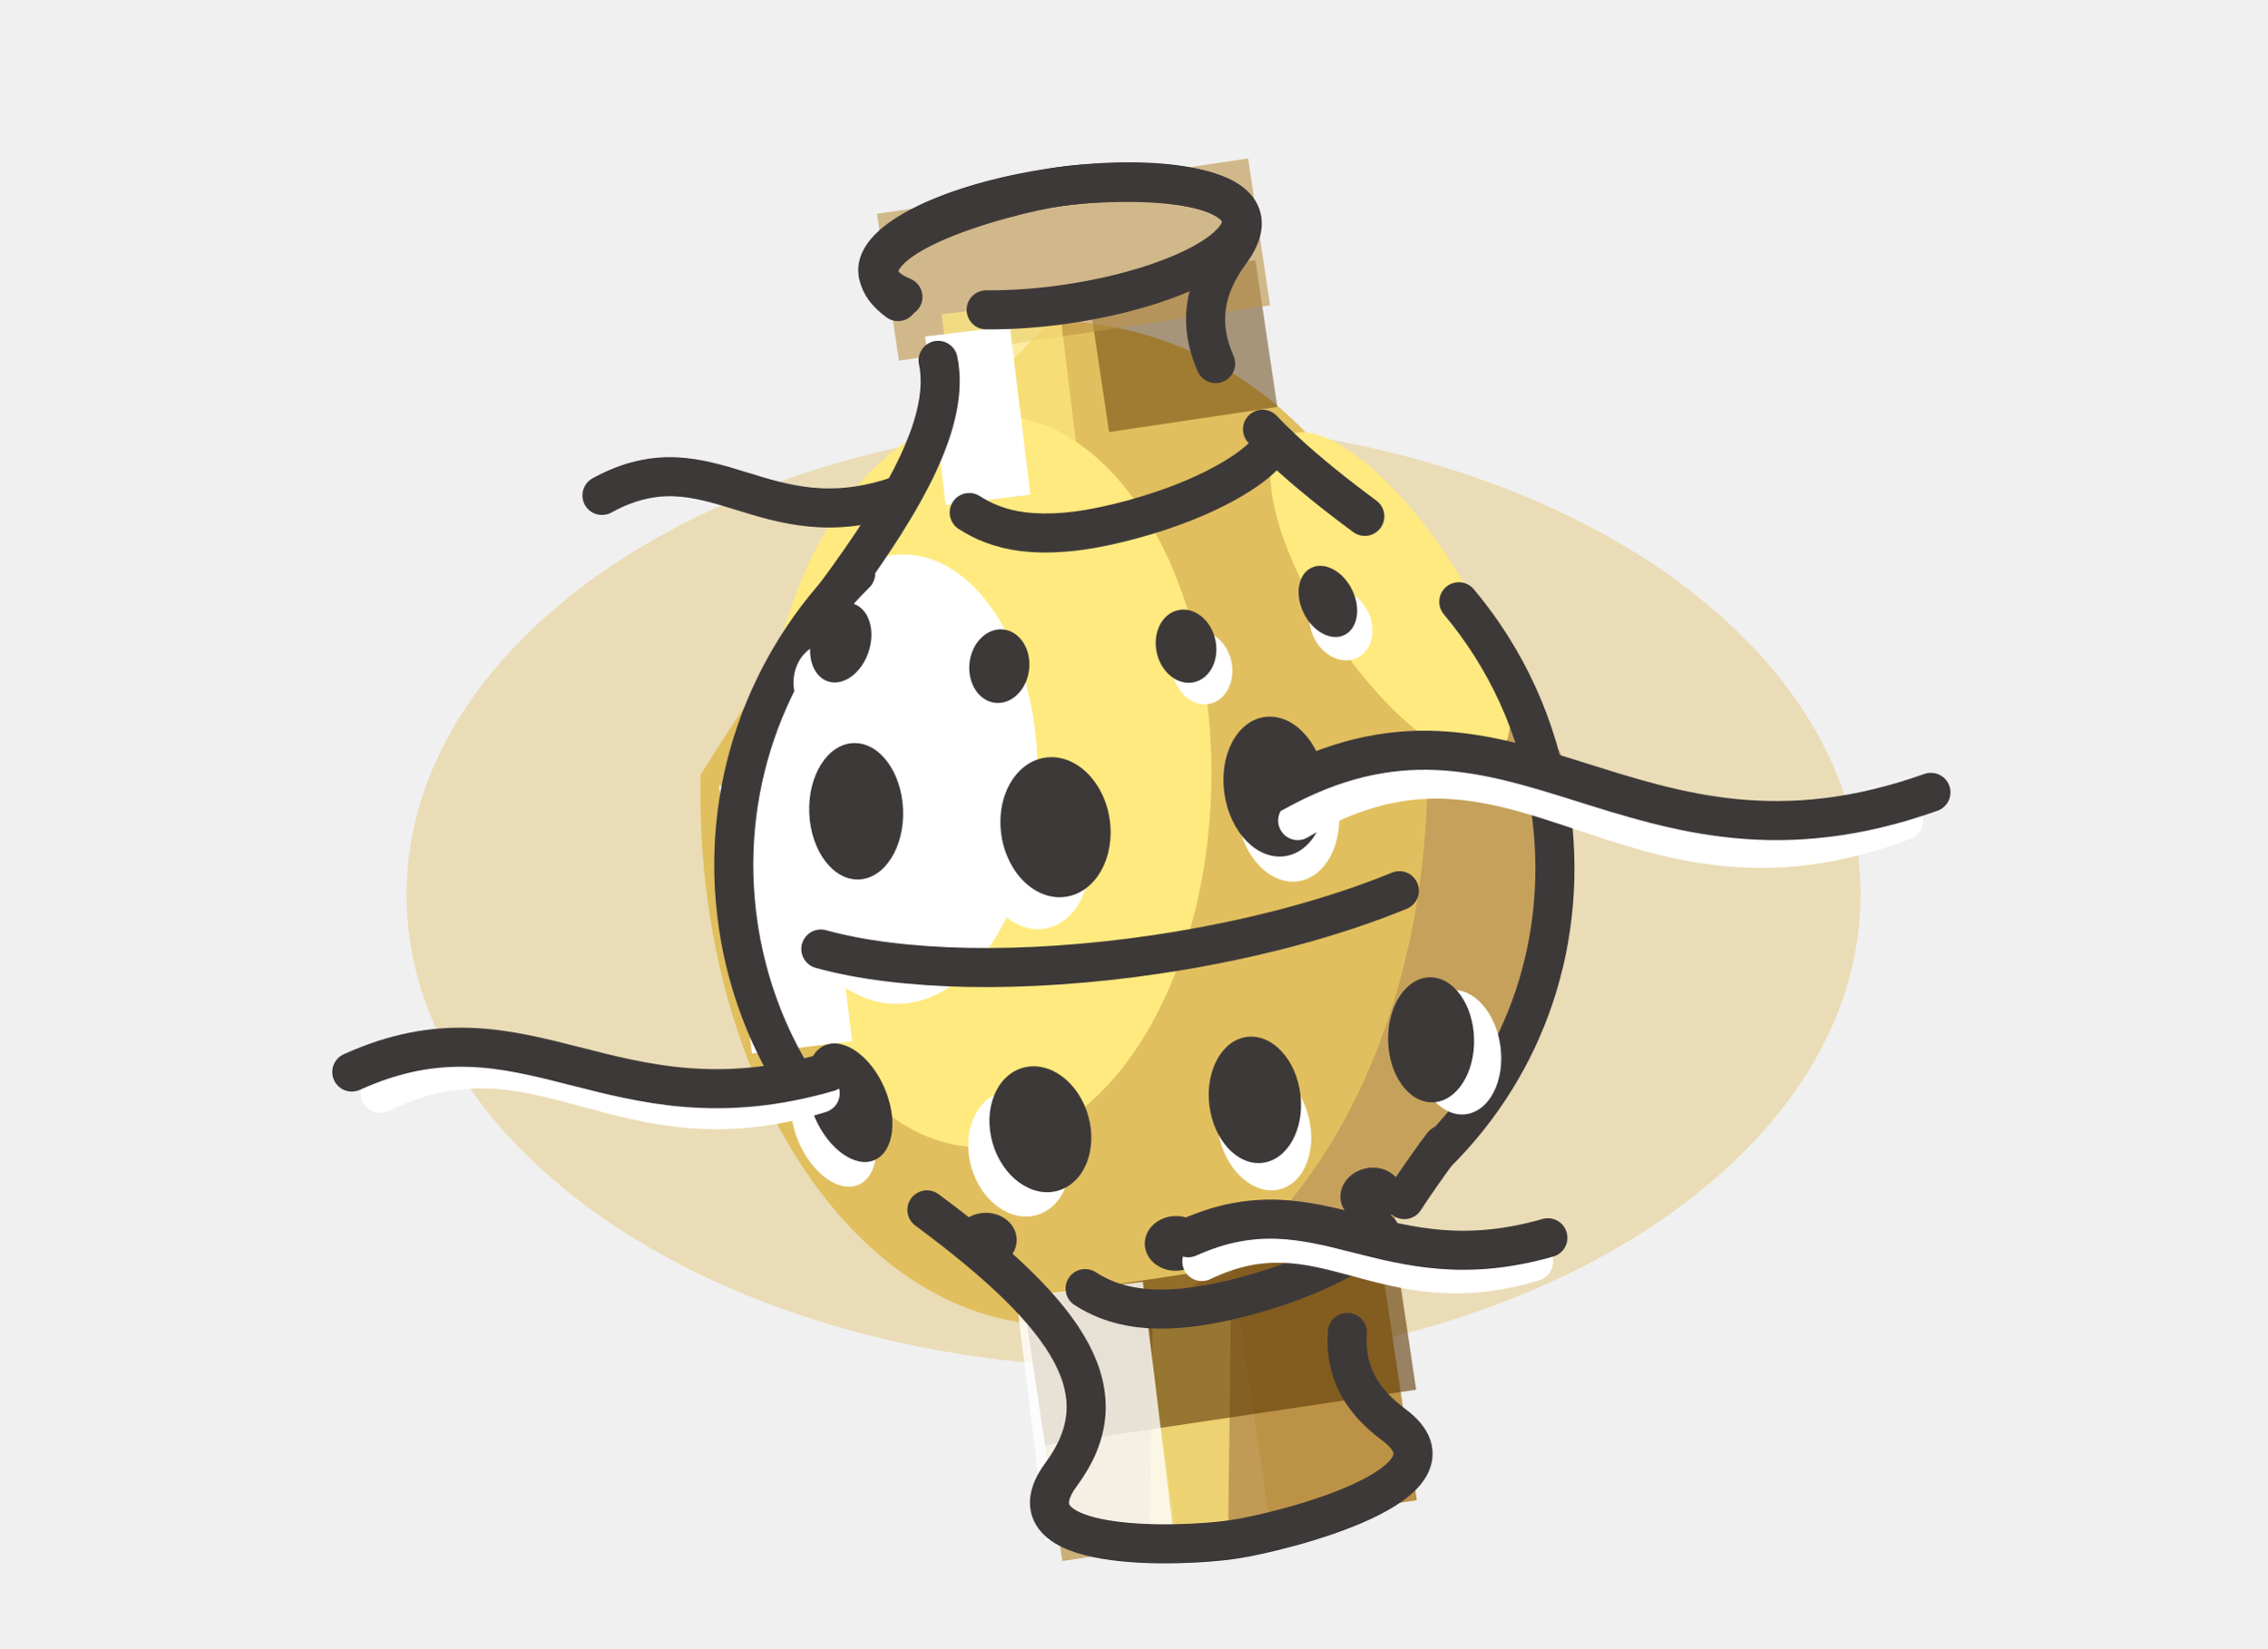
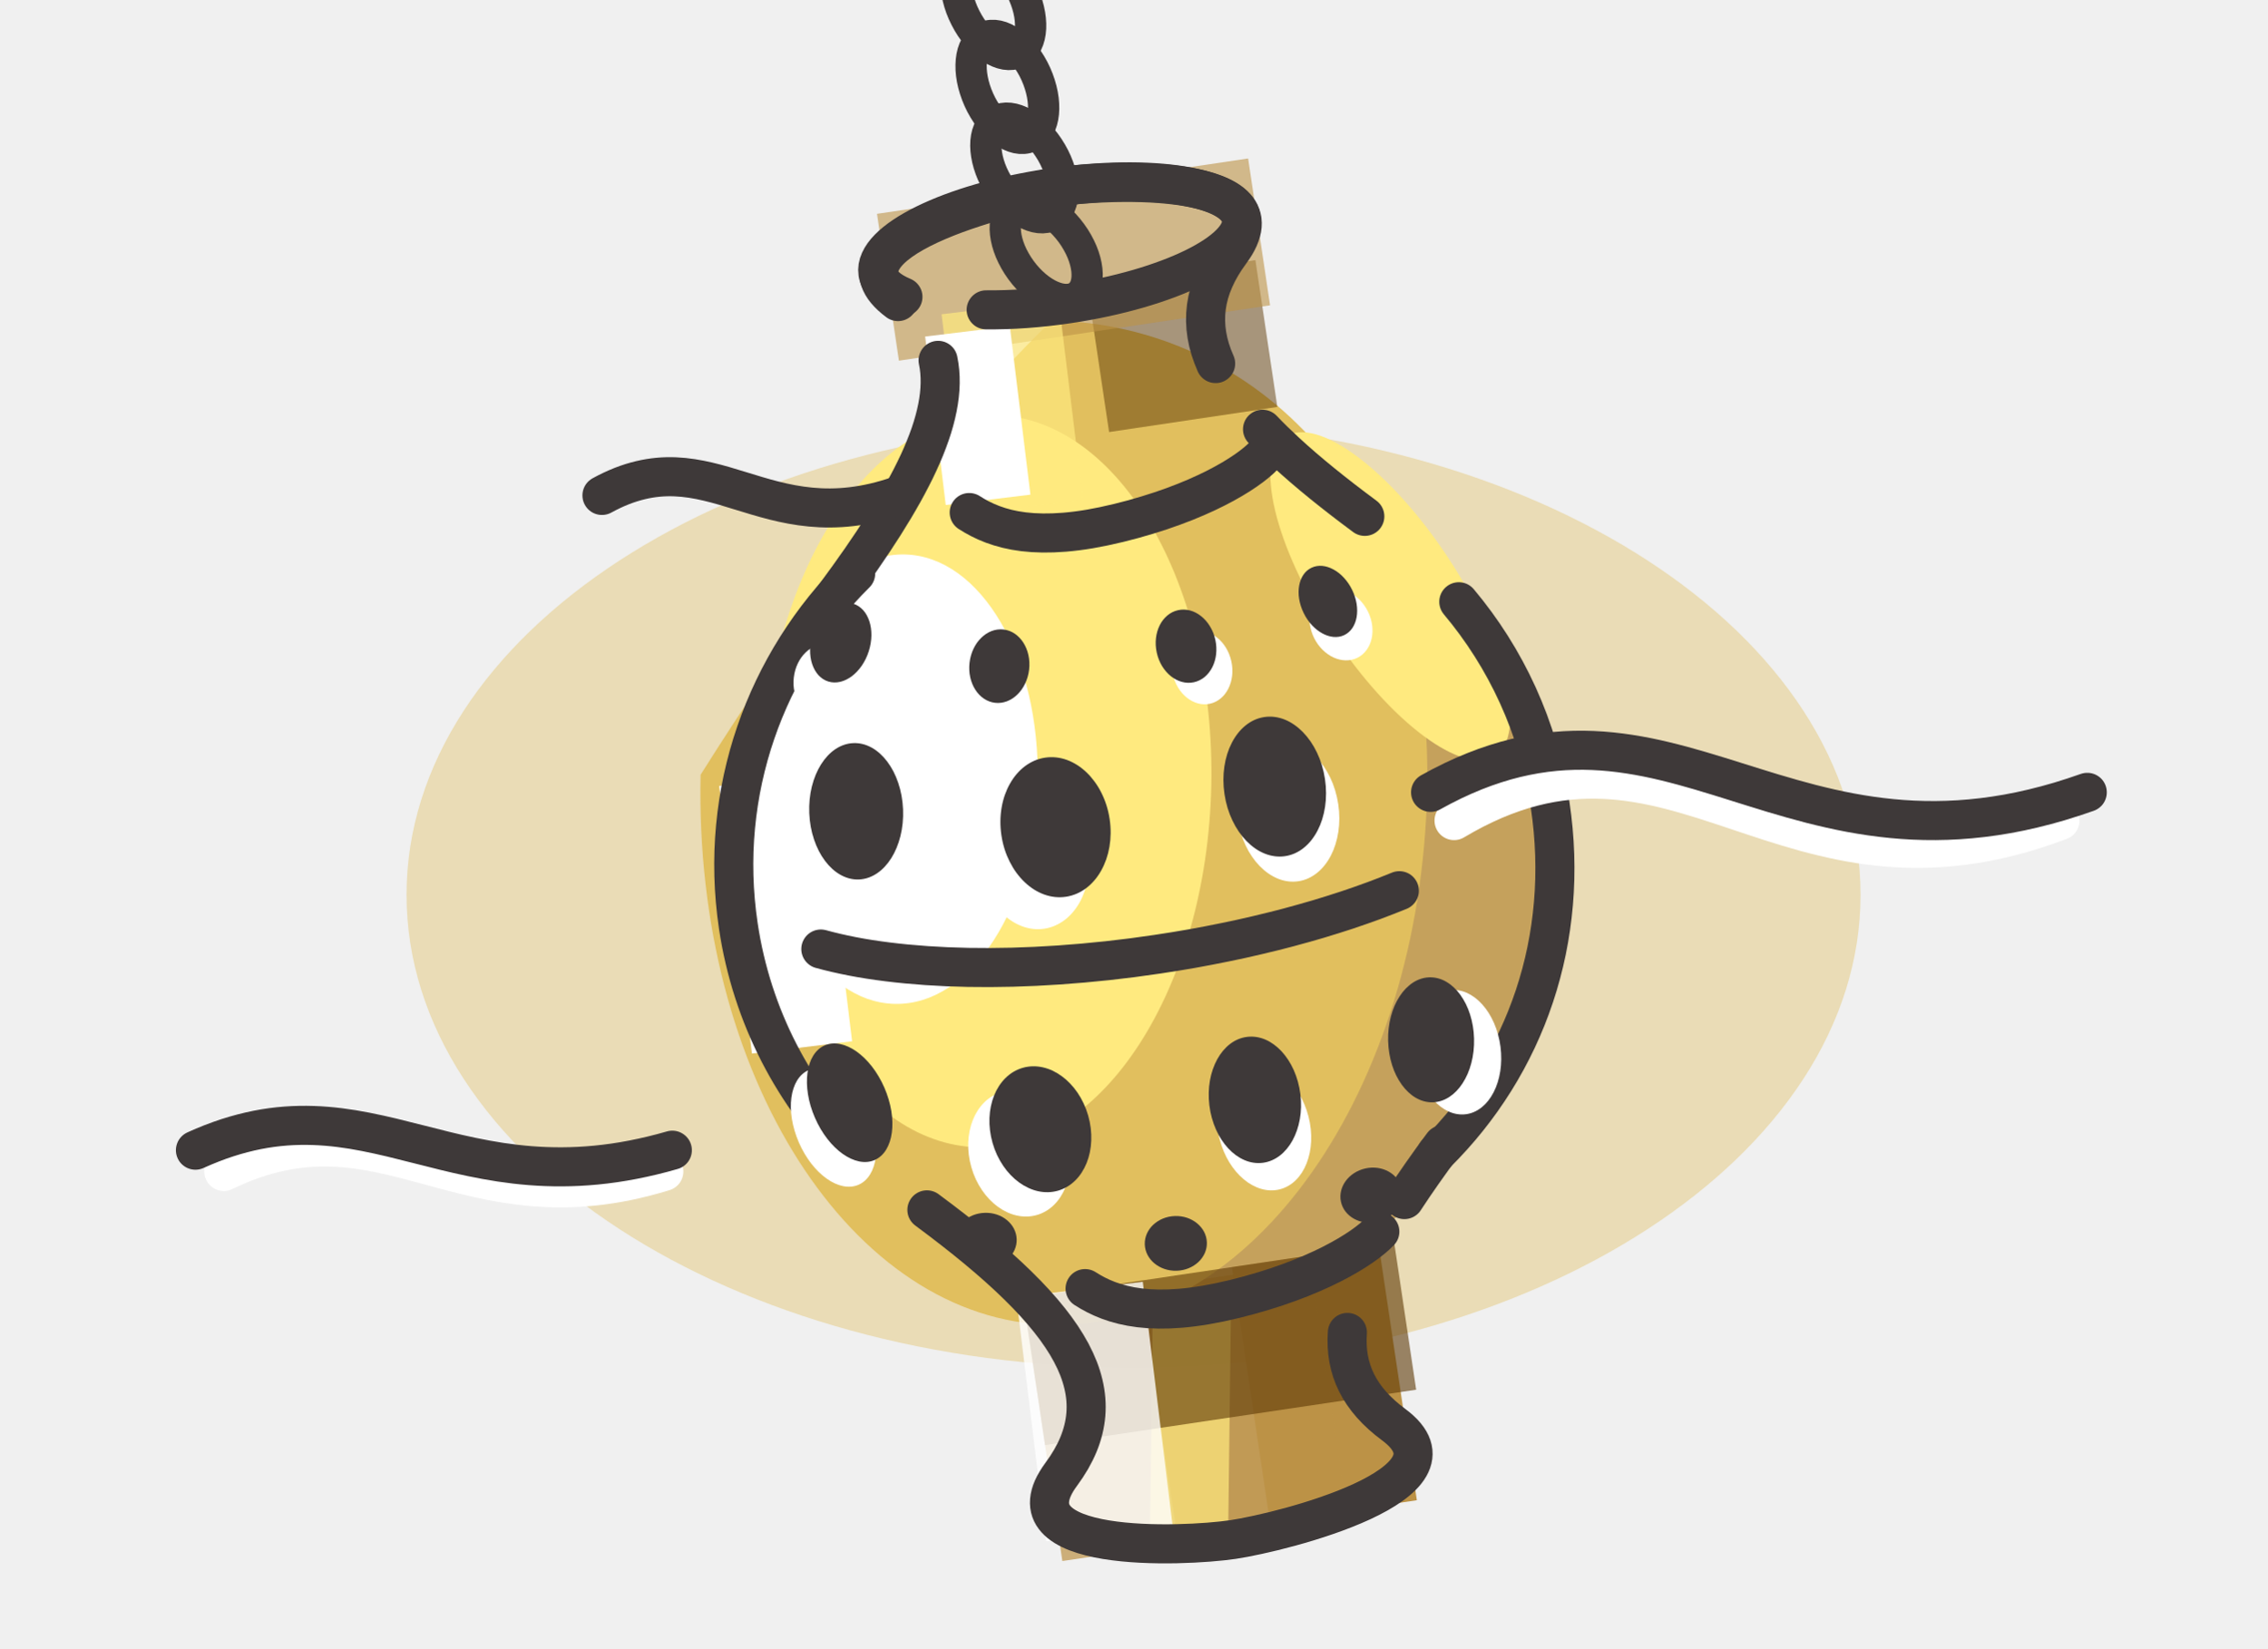
<svg xmlns="http://www.w3.org/2000/svg" width="290" height="211" viewBox="0 0 290 211" fill="none">
-   <ellipse opacity="0.4" cx="145" cy="114.5" rx="93" ry="60.5" fill="#E1BF5E" />
-   <path opacity="0.8" d="M199.319 101.577C198.466 139.891 174.974 170.444 146.846 169.819C118.718 169.193 96.607 137.626 97.459 99.311C98.311 60.996 148.372 64.874 176.5 65.5C204.553 102.621 200.105 94.651 199.319 101.577Z" fill="#BC9246" />
-   <rect x="157.577" y="162.136" width="19" height="33" transform="rotate(-8.48913 157.577 162.136)" fill="#BC9246" />
-   <rect opacity="0.7" x="145.856" y="164.896" width="19" height="33" transform="rotate(-8.48913 145.856 164.896)" fill="#BC9246" />
-   <rect opacity="0.7" x="131.021" y="167.111" width="37" height="33" transform="rotate(-8.48913 131.021 167.111)" fill="#BC9246" />
-   <path d="M182.559 101.204C181.707 139.518 160.211 170.116 134.545 169.545C108.88 168.974 88.765 137.451 89.617 99.137C101.038 80.931 117.775 57.35 134.545 41C160.21 41.571 183.412 62.889 182.559 101.204Z" fill="#E1BF5E" />
-   <ellipse cx="126.201" cy="99.95" rx="28.749" ry="46.873" transform="rotate(1.27416 126.201 99.9504)" fill="#FFEA7F" />
-   <ellipse cx="115.096" cy="99.704" rx="17.641" ry="28.762" transform="rotate(1.27416 115.096 99.7035)" fill="white" />
-   <rect opacity="0.5" x="139.067" y="36.492" width="21.76" height="19" transform="rotate(-8.48913 139.067 36.4919)" fill="#5D3905" />
-   <rect opacity="0.6" x="112.184" y="27.36" width="48" height="19" transform="rotate(-8.48913 112.184 27.3604)" fill="#BC9246" />
-   <rect opacity="0.7" x="147.483" y="165.546" width="10" height="32" transform="rotate(0.711045 147.483 165.546)" fill="#FFEA7F" />
-   <rect opacity="0.7" x="120.443" y="40.213" width="15.078" height="25.742" transform="rotate(-6.96776 120.443 40.213)" fill="#FFEA7F" />
-   <ellipse cx="177.849" cy="76.286" rx="8.882" ry="24.426" transform="rotate(-33.3546 177.849 76.2859)" fill="#FFEA7F" />
-   <rect opacity="0.6" x="130.873" y="166.122" width="48" height="19" transform="rotate(-8.48913 130.873 166.122)" fill="#5D3905" />
-   <rect opacity="0.7" x="99.102" y="87.955" width="10" height="32" transform="rotate(0.711045 99.1021 87.9554)" fill="white" />
-   <rect x="118.343" y="43.062" width="10.911" height="21.715" transform="rotate(-6.96776 118.343 43.062)" fill="white" />
-   <rect x="92" y="100.566" width="12.91" height="34.497" transform="rotate(-6.96776 92 100.566)" fill="white" />
-   <rect opacity="0.8" x="130" y="166" width="16.305" height="31.453" transform="rotate(-6.96776 130 166)" fill="white" />
-   <path d="M109.45 73.394C97.967 84.766 91.872 101.269 94.441 118.478C96.179 130.125 101.618 140.304 109.387 148M183.72 147.618C195.203 136.245 200.859 120.187 198.29 102.978C196.807 93.039 192.629 84.17 186.608 77" stroke="#3E3939" stroke-width="5" stroke-linecap="round" stroke-linejoin="round" />
-   <path d="M115.499 37.987C113.634 37.209 112.489 36.176 112.302 34.926C111.691 30.829 121.601 25.955 134.437 24.039C147.274 22.123 158.176 23.891 158.787 27.988C159.399 32.084 149.488 36.959 136.652 38.874C132.919 39.432 129.35 39.677 126.15 39.645" stroke="#3E3939" stroke-width="5" stroke-linecap="round" stroke-linejoin="round" />
-   <path d="M105 121.437C115.066 124.233 130.783 124.681 148.063 122.102C159.885 120.337 170.593 117.431 179 113.974" stroke="#3E3939" stroke-width="5" stroke-linecap="round" stroke-linejoin="round" />
-   <path d="M176.503 157.598C174.409 159.797 168.31 163.667 157.914 166.219C147.519 168.77 142.272 167.125 138.802 164.888" stroke="#3E3939" stroke-width="5" stroke-linecap="round" stroke-linejoin="round" />
-   <path d="M161.681 58.292C159.587 60.491 153.487 64.361 143.092 66.913C132.697 69.464 127.449 67.819 123.98 65.582" stroke="#3E3939" stroke-width="5" stroke-linecap="round" stroke-linejoin="round" />
-   <path d="M118.569 154.814C137.324 168.698 143.325 178.418 135.752 188.648C128.179 198.878 151.296 197.956 157.725 196.996C164.154 196.037 188.511 189.873 178.281 182.301C173.874 179.039 172.009 175.21 172.356 170.5M184.562 146.481C182.73 148.955 181.088 151.291 179.645 153.5" stroke="#3E3939" stroke-width="5" stroke-linecap="round" stroke-linejoin="round" />
-   <path d="M174.583 66.073C170.662 63.171 167.298 60.45 164.5 57.869C163.415 56.868 162.415 55.889 161.5 54.927M114.871 38.587C104.641 31.014 128.998 24.851 135.427 23.891C141.855 22.932 164.972 22.009 157.4 32.239C153.909 36.955 153.302 41.563 155.5 46.52M106.833 76.185C116.216 63.51 121.553 53.531 120 46.11" stroke="#3E3939" stroke-width="5" stroke-linecap="round" stroke-linejoin="round" />
-   <ellipse cx="164.757" cy="103.861" rx="6.5" ry="9" transform="rotate(-8.48913 164.757 103.861)" fill="white" />
-   <ellipse cx="163.061" cy="100.653" rx="6.5" ry="9" transform="rotate(-8.48913 163.061 100.653)" fill="#3E3939" />
-   <ellipse cx="186.485" cy="134.642" rx="5.5" ry="8" transform="rotate(-7.40289 186.485 134.642)" fill="white" />
-   <ellipse cx="183.063" cy="133.055" rx="5.5" ry="8" transform="rotate(-1.46413 183.063 133.055)" fill="#3E3939" />
-   <ellipse cx="161.698" cy="144.322" rx="5.864" ry="8.119" transform="rotate(-14.3898 161.698 144.322)" fill="white" />
-   <ellipse cx="160.522" cy="140.735" rx="5.864" ry="8.119" transform="rotate(-7.00832 160.522 140.735)" fill="#3E3939" />
-   <ellipse cx="132.252" cy="109.935" rx="7" ry="9" transform="rotate(-8.48913 132.252 109.935)" fill="white" />
-   <ellipse cx="135.02" cy="105.849" rx="7" ry="9" transform="rotate(-8.48913 135.02 105.849)" fill="#3E3939" />
-   <ellipse cx="130.369" cy="147.615" rx="6.361" ry="8.178" transform="rotate(-16.0036 130.369 147.615)" fill="white" />
-   <ellipse cx="133.081" cy="144.499" rx="6.361" ry="8.178" transform="rotate(-16.0036 133.081 144.499)" fill="#3E3939" />
-   <ellipse cx="107.359" cy="107.973" rx="6.003" ry="8.732" transform="rotate(-2.37159 107.359 107.973)" fill="white" />
-   <ellipse cx="109.517" cy="103.81" rx="6.003" ry="8.732" transform="rotate(-2.37159 109.517 103.81)" fill="#3E3939" />
-   <ellipse cx="106.63" cy="144.267" rx="4.841" ry="8" transform="rotate(-23.51 106.63 144.267)" fill="white" />
-   <ellipse cx="108.685" cy="141.104" rx="4.841" ry="8" transform="rotate(-23.51 108.685 141.104)" fill="#3E3939" />
-   <ellipse cx="126.35" cy="89.129" rx="3.836" ry="4.722" transform="rotate(6.55545 126.35 89.1289)" fill="white" />
-   <ellipse cx="105.35" cy="87.129" rx="3.836" ry="4.722" transform="rotate(6.55545 105.35 87.1289)" fill="white" />
-   <ellipse cx="127.83" cy="85.241" rx="3.836" ry="4.722" transform="rotate(6.55545 127.83 85.2406)" fill="#3E3939" />
-   <ellipse cx="153.762" cy="85.436" rx="3.836" ry="4.722" transform="rotate(-12.4199 153.762 85.4365)" fill="white" />
-   <ellipse cx="171.538" cy="79.937" rx="3.836" ry="4.722" transform="rotate(-26.4605 171.538 79.9366)" fill="white" />
-   <ellipse cx="151.715" cy="82.687" rx="3.836" ry="4.722" transform="rotate(-12.4199 151.715 82.6867)" fill="#3E3939" />
-   <ellipse cx="175.414" cy="152.933" rx="3.973" ry="3.501" transform="rotate(-12.5236 175.414 152.933)" fill="#3E3939" />
-   <ellipse cx="150.408" cy="159.105" rx="3.973" ry="3.501" transform="rotate(-1.73733 150.408 159.105)" fill="#3E3939" />
-   <ellipse cx="126.081" cy="158.692" rx="3.973" ry="3.501" transform="rotate(-1.73733 126.081 158.692)" fill="#3E3939" />
-   <ellipse rx="3.752" ry="5.229" transform="matrix(0.955529 0.294897 -0.303727 0.952759 107.546 82.2258)" fill="#3E3939" />
-   <ellipse rx="3.437" ry="4.792" transform="matrix(0.904099 -0.427322 0.436675 0.899619 169.86 76.9556)" fill="#3E3939" />
-   <path d="M166 105C194.5 88 208 118.5 243.5 105" stroke="white" stroke-width="5" stroke-linecap="round" stroke-linejoin="round" />
-   <path d="M163 101.387C193.89 84.124 208.523 115.097 247 101.387" stroke="#3E3939" stroke-width="5" stroke-linecap="round" stroke-linejoin="round" />
-   <path d="M48.631 139.901C69.327 129.869 79.131 147.867 104.911 139.901" stroke="white" stroke-width="5" stroke-linecap="round" stroke-linejoin="round" />
-   <path d="M45 137.179C67.432 126.992 78.058 145.268 106 137.179" stroke="#3E3939" stroke-width="5" stroke-linecap="round" stroke-linejoin="round" />
-   <path d="M153.738 161.426C169.345 153.902 176.738 167.4 196.178 161.426" stroke="white" stroke-width="5" stroke-linecap="round" stroke-linejoin="round" />
-   <path d="M152 158.384C168.916 150.744 176.929 164.451 198 158.384" stroke="#3E3939" stroke-width="5" stroke-linecap="round" stroke-linejoin="round" />
-   <path d="M77 63.394C90.974 55.722 97.594 69.487 115 63.394" stroke="#3E3939" stroke-width="5" stroke-linecap="round" stroke-linejoin="round" />
+   <g clip-path="url(#clip0)">
+     <ellipse opacity="0.4" cx="145" cy="114.5" rx="93" ry="60.5" fill="#E1BF5E" />
+     <path opacity="0.8" d="M199.319 101.577C198.466 139.891 174.974 170.444 146.846 169.819C118.718 169.193 96.607 137.626 97.459 99.311C98.311 60.996 148.372 64.874 176.5 65.5C204.553 102.621 200.105 94.651 199.319 101.577Z" fill="#BC9246" />
+     <rect x="157.577" y="162.136" width="19" height="33" transform="rotate(-8.48913 157.577 162.136)" fill="#BC9246" />
+     <rect opacity="0.7" x="145.856" y="164.896" width="19" height="33" transform="rotate(-8.48913 145.856 164.896)" fill="#BC9246" />
+     <rect opacity="0.7" x="131.021" y="167.111" width="37" height="33" transform="rotate(-8.48913 131.021 167.111)" fill="#BC9246" />
+     <path d="M182.559 101.204C181.707 139.518 160.211 170.116 134.545 169.545C108.88 168.974 88.765 137.451 89.617 99.137C101.038 80.931 117.775 57.35 134.545 41C160.21 41.571 183.412 62.889 182.559 101.204Z" fill="#E1BF5E" />
+     <ellipse cx="126.201" cy="99.95" rx="28.749" ry="46.873" transform="rotate(1.27416 126.201 99.9504)" fill="#FFEA7F" />
+     <ellipse cx="115.096" cy="99.704" rx="17.641" ry="28.762" transform="rotate(1.27416 115.096 99.7035)" fill="white" />
+     <rect opacity="0.5" x="139.067" y="36.492" width="21.76" height="19" transform="rotate(-8.48913 139.067 36.4919)" fill="#5D3905" />
+     <rect opacity="0.6" x="112.184" y="27.36" width="48" height="19" transform="rotate(-8.48913 112.184 27.3604)" fill="#BC9246" />
+     <rect opacity="0.7" x="147.483" y="165.546" width="10" height="32" transform="rotate(0.711045 147.483 165.546)" fill="#FFEA7F" />
+     <rect opacity="0.7" x="120.443" y="40.213" width="15.078" height="25.742" transform="rotate(-6.96776 120.443 40.213)" fill="#FFEA7F" />
+     <ellipse cx="177.849" cy="76.286" rx="8.882" ry="24.426" transform="rotate(-33.3546 177.849 76.2859)" fill="#FFEA7F" />
+     <rect opacity="0.6" x="130.873" y="166.122" width="48" height="19" transform="rotate(-8.48913 130.873 166.122)" fill="#5D3905" />
+     <rect opacity="0.7" x="99.102" y="87.955" width="10" height="32" transform="rotate(0.711045 99.1021 87.9554)" fill="white" />
+     <rect x="118.343" y="43.062" width="10.911" height="21.715" transform="rotate(-6.96776 118.343 43.062)" fill="white" />
+     <rect x="92" y="100.566" width="12.91" height="34.497" transform="rotate(-6.96776 92 100.566)" fill="white" />
+     <rect opacity="0.8" x="130" y="166" width="16.305" height="31.453" transform="rotate(-6.96776 130 166)" fill="white" />
+     <path d="M109.45 73.394C97.967 84.766 91.872 101.269 94.441 118.478C96.179 130.125 101.618 140.304 109.387 148M183.72 147.618C195.203 136.245 200.859 120.187 198.29 102.978C196.807 93.039 192.629 84.17 186.608 77" stroke="#3E3939" stroke-width="5" stroke-linecap="round" stroke-linejoin="round" />
+     <path d="M115.499 37.987C113.634 37.209 112.489 36.176 112.302 34.926C111.691 30.829 121.601 25.955 134.437 24.039C147.274 22.123 158.176 23.891 158.787 27.988C159.399 32.084 149.488 36.959 136.652 38.874C132.919 39.432 129.35 39.677 126.15 39.645" stroke="#3E3939" stroke-width="5" stroke-linecap="round" stroke-linejoin="round" />
+     <path d="M105 121.437C115.066 124.233 130.783 124.681 148.063 122.102C159.885 120.337 170.593 117.431 179 113.974" stroke="#3E3939" stroke-width="5" stroke-linecap="round" stroke-linejoin="round" />
+     <path d="M176.503 157.598C174.409 159.797 168.31 163.667 157.914 166.219C147.519 168.77 142.272 167.125 138.802 164.888" stroke="#3E3939" stroke-width="5" stroke-linecap="round" stroke-linejoin="round" />
+     <path d="M161.681 58.292C159.587 60.491 153.487 64.361 143.092 66.913C132.697 69.464 127.449 67.819 123.98 65.582" stroke="#3E3939" stroke-width="5" stroke-linecap="round" stroke-linejoin="round" />
+     <path d="M118.569 154.814C137.324 168.698 143.325 178.418 135.752 188.648C128.179 198.878 151.296 197.956 157.725 196.996C164.154 196.037 188.511 189.873 178.281 182.301C173.874 179.039 172.009 175.21 172.356 170.5M184.562 146.481C182.73 148.955 181.088 151.291 179.645 153.5" stroke="#3E3939" stroke-width="5" stroke-linecap="round" stroke-linejoin="round" />
+     <path d="M174.583 66.073C170.662 63.171 167.298 60.45 164.5 57.869C163.415 56.868 162.415 55.889 161.5 54.927M114.871 38.587C104.641 31.014 128.998 24.851 135.427 23.891C141.855 22.932 164.972 22.009 157.4 32.239C153.909 36.955 153.302 41.563 155.5 46.52M106.833 76.185C116.216 63.51 121.553 53.531 120 46.11" stroke="#3E3939" stroke-width="5" stroke-linecap="round" stroke-linejoin="round" />
+     <ellipse cx="164.757" cy="103.861" rx="6.5" ry="9" transform="rotate(-8.48913 164.757 103.861)" fill="white" />
+     <ellipse cx="163.061" cy="100.653" rx="6.5" ry="9" transform="rotate(-8.48913 163.061 100.653)" fill="#3E3939" />
+     <ellipse cx="186.485" cy="134.642" rx="5.5" ry="8" transform="rotate(-7.40289 186.485 134.642)" fill="white" />
+     <ellipse cx="183.063" cy="133.055" rx="5.5" ry="8" transform="rotate(-1.46413 183.063 133.055)" fill="#3E3939" />
+     <ellipse cx="161.698" cy="144.322" rx="5.864" ry="8.119" transform="rotate(-14.3898 161.698 144.322)" fill="white" />
+     <ellipse cx="160.522" cy="140.735" rx="5.864" ry="8.119" transform="rotate(-7.00832 160.522 140.735)" fill="#3E3939" />
+     <ellipse cx="132.252" cy="109.935" rx="7" ry="9" transform="rotate(-8.48913 132.252 109.935)" fill="white" />
+     <ellipse cx="135.02" cy="105.849" rx="7" ry="9" transform="rotate(-8.48913 135.02 105.849)" fill="#3E3939" />
+     <ellipse cx="130.369" cy="147.615" rx="6.361" ry="8.178" transform="rotate(-16.0036 130.369 147.615)" fill="white" />
+     <ellipse cx="133.081" cy="144.499" rx="6.361" ry="8.178" transform="rotate(-16.0036 133.081 144.499)" fill="#3E3939" />
+     <ellipse cx="107.359" cy="107.973" rx="6.003" ry="8.732" transform="rotate(-2.37159 107.359 107.973)" fill="white" />
+     <ellipse cx="109.517" cy="103.81" rx="6.003" ry="8.732" transform="rotate(-2.37159 109.517 103.81)" fill="#3E3939" />
+     <ellipse cx="106.63" cy="144.267" rx="4.841" ry="8" transform="rotate(-23.51 106.63 144.267)" fill="white" />
+     <ellipse cx="108.685" cy="141.104" rx="4.841" ry="8" transform="rotate(-23.51 108.685 141.104)" fill="#3E3939" />
+     <ellipse cx="126.35" cy="89.129" rx="3.836" ry="4.722" transform="rotate(6.55545 126.35 89.1289)" fill="white" />
+     <ellipse cx="105.35" cy="87.129" rx="3.836" ry="4.722" transform="rotate(6.55545 105.35 87.1289)" fill="white" />
+     <ellipse cx="127.83" cy="85.241" rx="3.836" ry="4.722" transform="rotate(6.55545 127.83 85.2406)" fill="#3E3939" />
+     <ellipse cx="153.762" cy="85.436" rx="3.836" ry="4.722" transform="rotate(-12.4199 153.762 85.4365)" fill="white" />
+     <ellipse cx="171.538" cy="79.937" rx="3.836" ry="4.722" transform="rotate(-26.4605 171.538 79.9366)" fill="white" />
+     <ellipse cx="151.715" cy="82.687" rx="3.836" ry="4.722" transform="rotate(-12.4199 151.715 82.6867)" fill="#3E3939" />
+     <ellipse cx="175.414" cy="152.933" rx="3.973" ry="3.501" transform="rotate(-12.5236 175.414 152.933)" fill="#3E3939" />
+     <ellipse cx="150.408" cy="159.105" rx="3.973" ry="3.501" transform="rotate(-1.73733 150.408 159.105)" fill="#3E3939" />
+     <ellipse cx="126.081" cy="158.692" rx="3.973" ry="3.501" transform="rotate(-1.73733 126.081 158.692)" fill="#3E3939" />
+     <ellipse rx="3.752" ry="5.229" transform="matrix(0.955529 0.294897 -0.303727 0.952759 107.546 82.2258)" fill="#3E3939" />
+     <ellipse rx="3.437" ry="4.792" transform="matrix(0.904099 -0.427322 0.436675 0.899619 169.86 76.9556)" fill="#3E3939" />
+     <path d="M186 105C214.5 88 228 118.5 263.5 105" stroke="white" stroke-width="5" stroke-linecap="round" stroke-linejoin="round" />
+     <path d="M183 101.387C213.89 84.124 228.523 115.097 267 101.387" stroke="#3E3939" stroke-width="5" stroke-linecap="round" stroke-linejoin="round" />
+     <path d="M28.631 149.901C49.327 139.869 59.131 157.867 84.911 149.901" stroke="white" stroke-width="5" stroke-linecap="round" stroke-linejoin="round" />
+     <path d="M25 147.179C47.432 136.992 58.058 155.268 86 147.179" stroke="#3E3939" stroke-width="5" stroke-linecap="round" stroke-linejoin="round" />
+     <path d="M77 63.394C90.974 55.722 97.594 69.487 115 63.394" stroke="#3E3939" stroke-width="5" stroke-linecap="round" stroke-linejoin="round" />
+     <ellipse rx="4" ry="7" transform="matrix(-0.80791 0.589306 0.589306 0.80791 133.826 32.1908)" stroke="#3E3939" stroke-width="4" />
+     <ellipse rx="4" ry="7" transform="matrix(-0.864359 0.502875 0.502875 0.864359 131.035 21.4888)" stroke="#3E3939" stroke-width="4" />
+     <ellipse rx="4" ry="7" transform="matrix(-0.912263 0.409605 0.409605 0.912263 128.859 11.117)" stroke="#3E3939" stroke-width="4" />
+     <ellipse rx="4" ry="7" transform="matrix(-0.891658 0.452709 0.452709 0.891658 127.067 0.475663)" stroke="#3E3939" stroke-width="4" />
+     <ellipse rx="4" ry="7" transform="matrix(-0.926809 0.375532 0.375532 0.926809 125.499 -9.82832)" stroke="#3E3939" stroke-width="4" />
+   </g>
+   <defs>
+     <clipPath id="clip0">
+       <rect width="290" height="211" fill="white" />
+     </clipPath>
+   </defs>
</svg>
